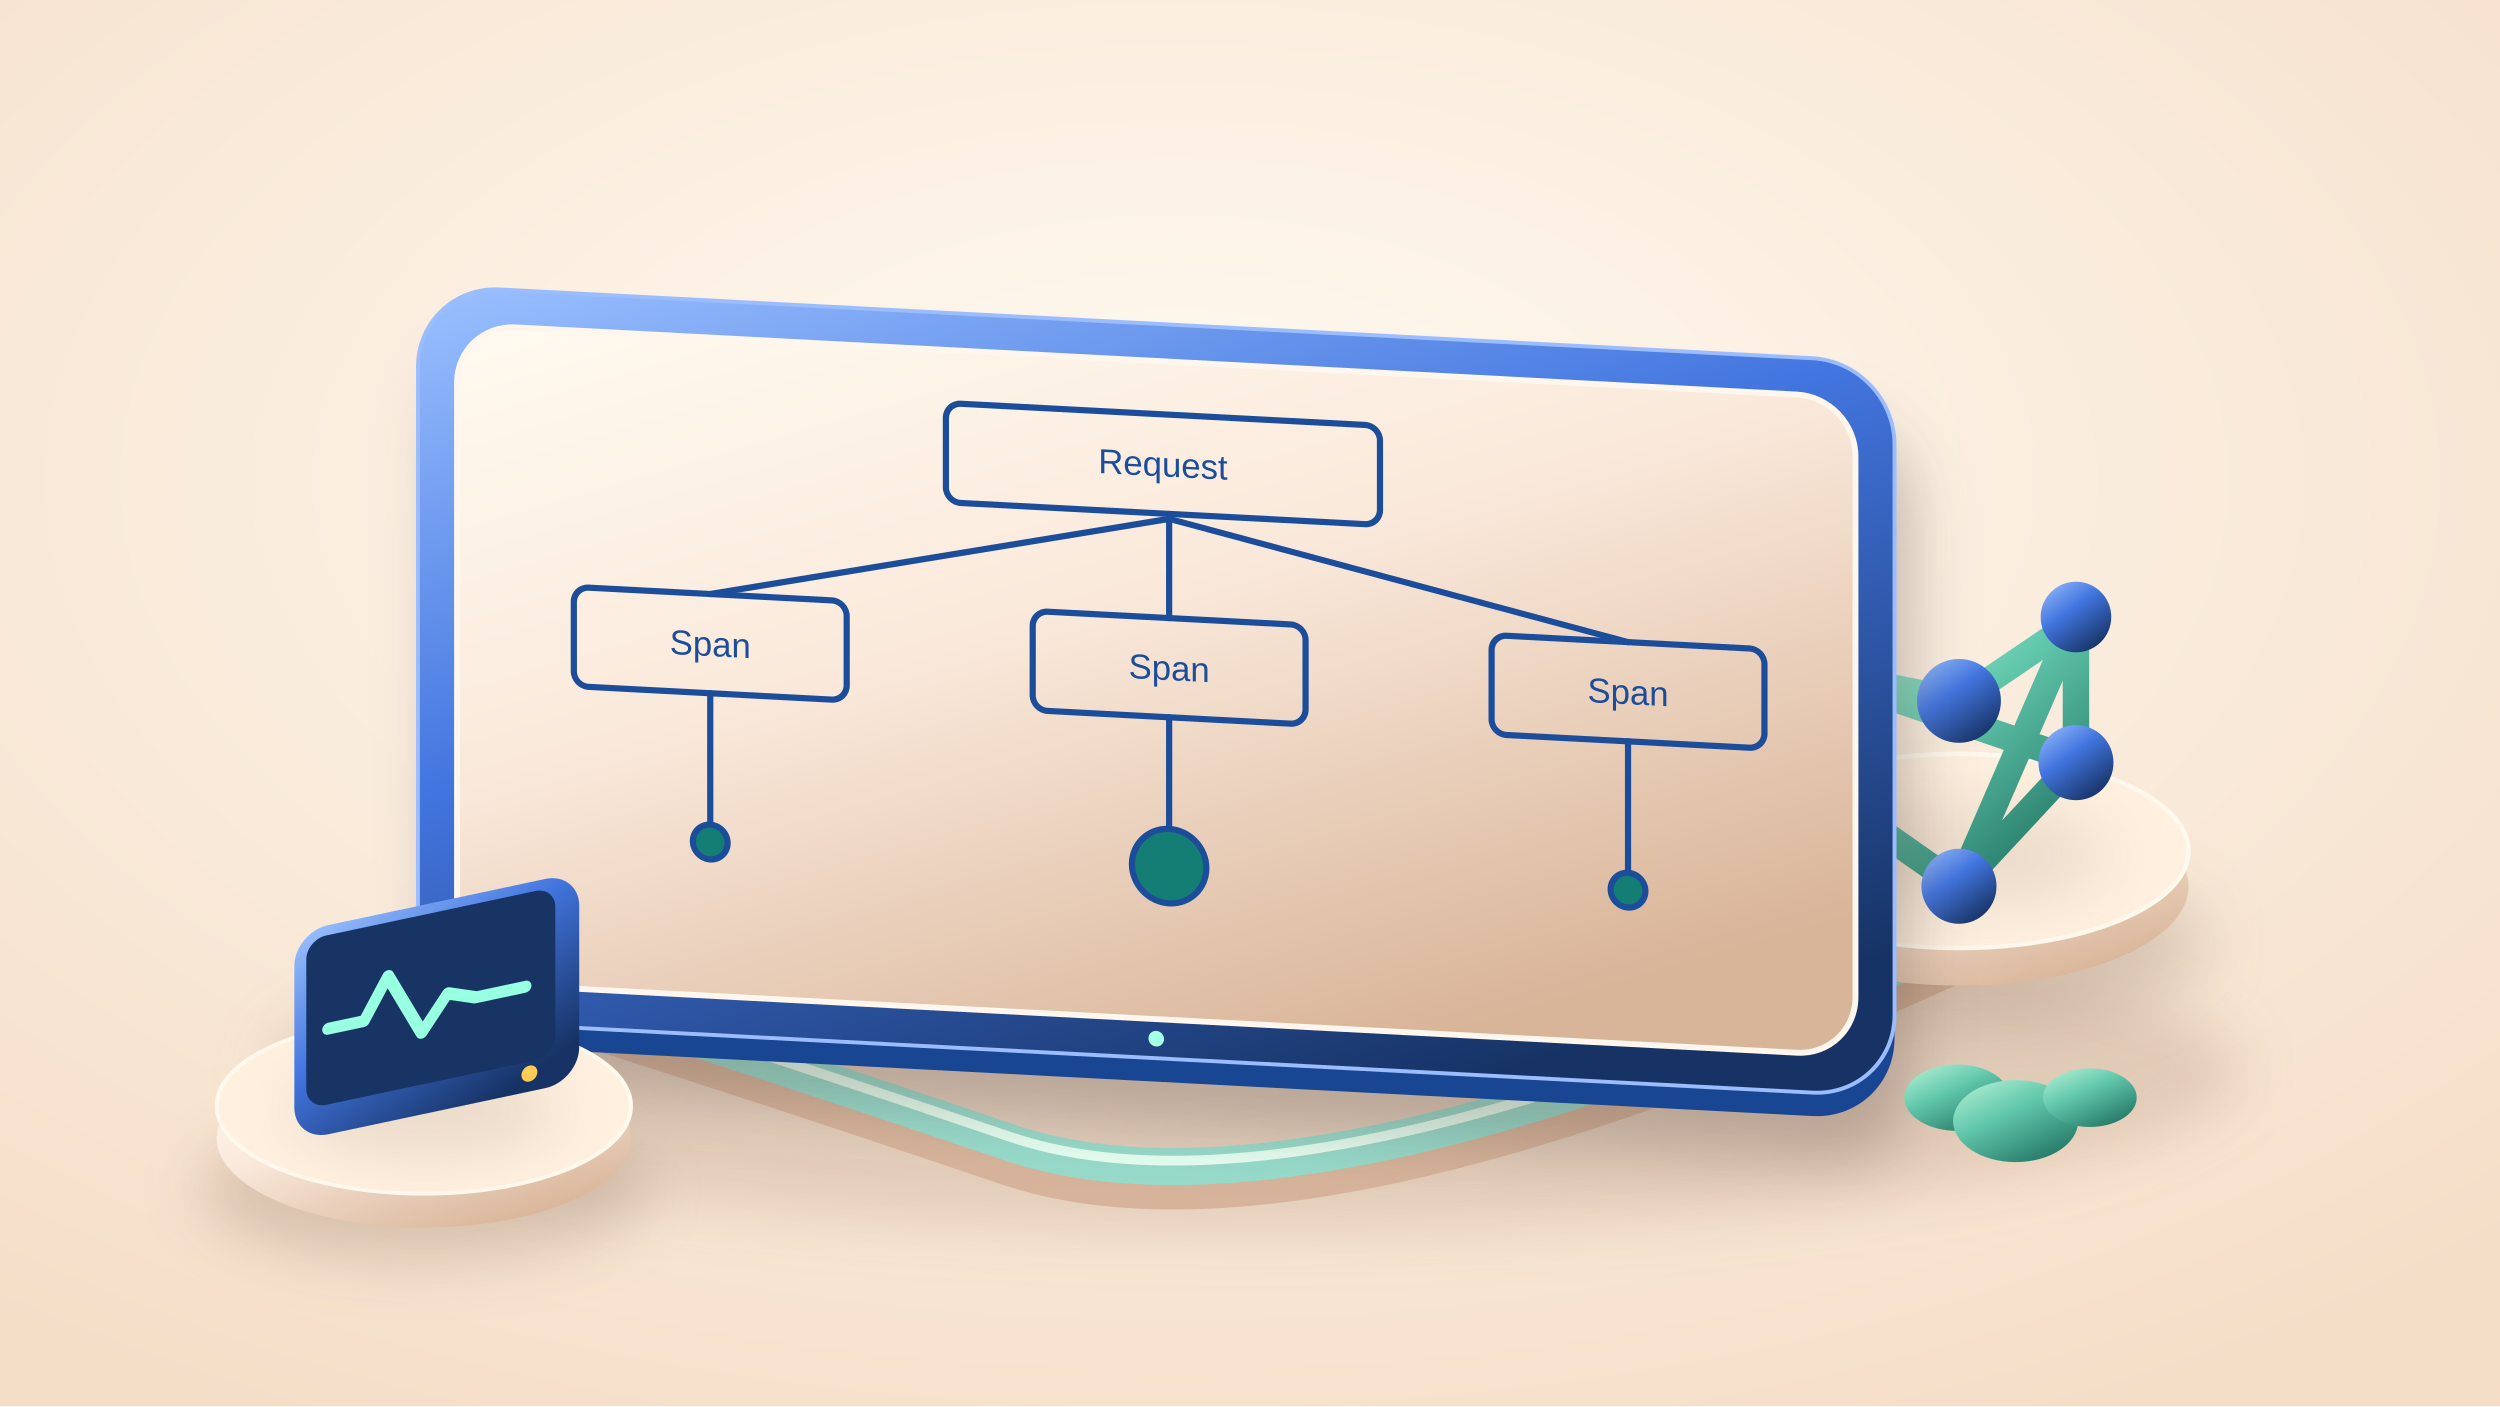
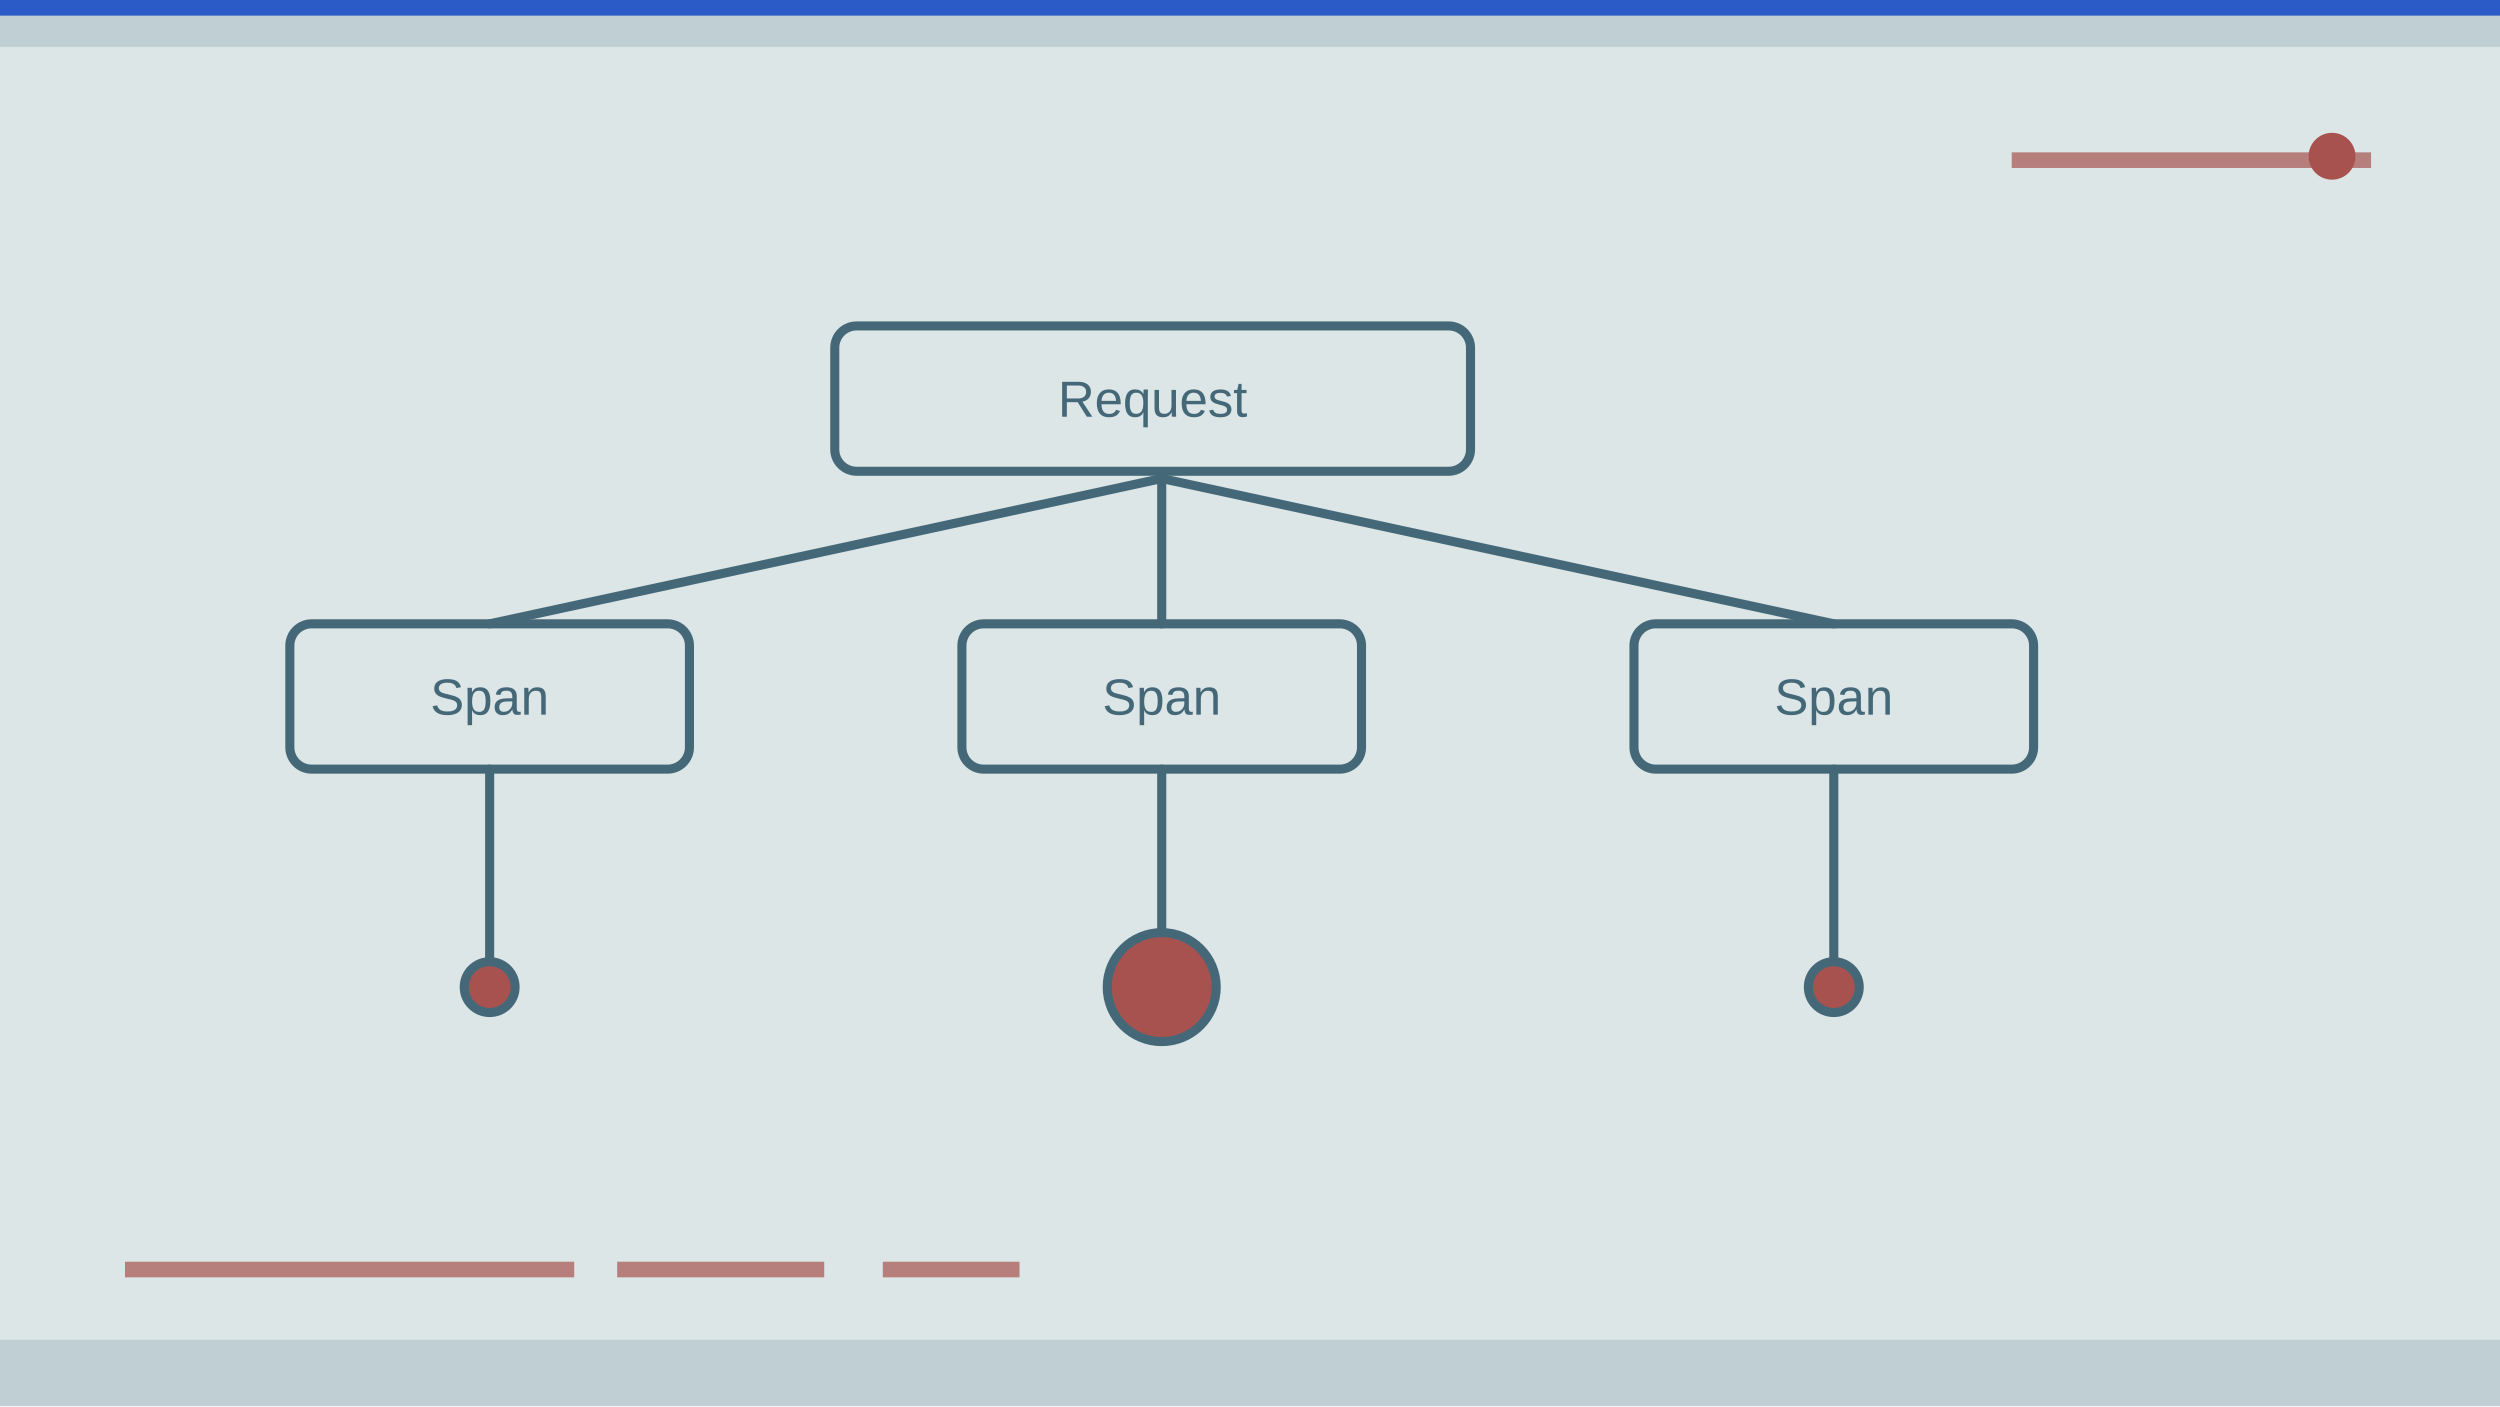
- <svg xmlns="http://www.w3.org/2000/svg" width="1280" height="720" viewBox="0 0 1280 720" preserveAspectRatio="xMidYMid slice">
+ <svg xmlns="http://www.w3.org/2000/svg" viewBox="0 0 1280 720" width="1280" height="720" role="img" aria-label="Conceptual illustration for Trace Sampling: Keeping the Traces That Matter When You Can't Keep Them All: Context, Metrics, Traces." preserveAspectRatio="xMidYMid meet" data-article-art="trace-sampling-strategies" data-art-scene="telemetry" data-composition="instrument-panel">
  <defs>
-     <linearGradient id="blue" x2="0.72" y2="1">
-       <stop stop-color="#9dc2ff" />
-       <stop offset=".46" stop-color="#4275df" />
-       <stop offset="1" stop-color="#173365" />
-     </linearGradient>
-     <linearGradient id="mint" x2="0.72" y2="1">
-       <stop stop-color="#bbf4da" />
-       <stop offset=".46" stop-color="#62c8ac" />
-       <stop offset="1" stop-color="#257968" />
-     </linearGradient>
-     <linearGradient id="gold" x2="0.72" y2="1">
-       <stop stop-color="#fff0a8" />
-       <stop offset=".46" stop-color="#ffc84d" />
-       <stop offset="1" stop-color="#b7771b" />
-     </linearGradient>
-     <linearGradient id="cream" x2="0.72" y2="1">
-       <stop stop-color="#fffaf0" />
-       <stop offset=".46" stop-color="#fae9db" />
-       <stop offset="1" stop-color="#d8b498" />
-     </linearGradient>
-     <radialGradient id="paper" cx=".47" cy=".34" r=".76">
-       <stop stop-color="#fffaf1" />
-       <stop offset="1" stop-color="#f5dec8" />
-     </radialGradient>
-     <filter id="blur" x="-.4" y="-.8" width="1.8" height="2.6">
-       <feGaussianBlur stdDeviation="15" />
-     </filter>
+     <clipPath id="cpcover-trace-sampling-strategies">
+       <rect width="1280" height="720" />
+     </clipPath>
  </defs>
-   <rect width="1280" height="720" fill="url(#paper)" />
-   <ellipse cx="642" cy="548" rx="505" ry="82" fill="#80523a" opacity=".18" filter="url(#blur)" />
-   <path d="M190 486Q361 539 517 592T1042 469" fill="none" stroke="#d6b39a" stroke-width="30" stroke-linecap="round" />
-   <path d="M190 479Q361 532 517 585T1042 462" fill="none" stroke="#97dbcb" stroke-width="19" stroke-linecap="round" />
-   <path d="M190 476Q361 529 517 582T1042 459" fill="none" stroke="#e5fff1" stroke-width="5" stroke-linecap="round" />
-   <g transform="translate(1003 421) scale(1.13)">
-     <ellipse cy="55" rx="112" ry="35" fill="#71523e" opacity=".24" filter="url(#blur)" />
-     <ellipse cy="29" rx="104" ry="45" fill="url(#cream)" />
-     <ellipse cy="13" rx="104" ry="44" fill="#fff0df" stroke="#fff9ed" stroke-width="2" />
-     <ellipse rx="68" ry="23" cy="15" fill="#7f6559" opacity=".16" filter="url(#blur)" />
-     <g fill="none" stroke="url(#mint)" stroke-width="12">
-       <path d="M0-55l53-36v63l-53 57-50-35v-59z M-50-63l103 35M53-93L0 29" />
-     </g>
-     <g fill="url(#blue)">
-       <circle cy="-55" r="19" />
-       <circle cx="53" cy="-93" r="16" />
-       <circle cx="53" cy="-27" r="17" />
-       <circle cy="29" r="17" />
-       <circle cx="-50" cy="-64" r="17" />
-       <circle cx="-50" cy="-7" r="17" />
+   <g clip-path="url(#cpcover-trace-sampling-strategies)">
+     <rect width="1280" height="720" fill="#dce6e7" />
+     <g transform="translate(0 0) scale(2)">
+       <path d="M0 0H640V12H0zM0 343H640V360H0z" fill="#456878" opacity=".19" />
+       <path d="M32 325h115m11 0h53m15 0h35M515 41h92" stroke="#a7524f" stroke-width="4" opacity=".7" />
+       <circle cx="597" cy="40" r="6" fill="#a7524f" />
+       <path d="M0 0h640v4H0z" fill="#1b4fc4" opacity=".9" />
+       <g transform="translate(37 76) scale(0.93)">
+         <g data-subject-detail="traces" stroke="#456878" stroke-width="2.5" stroke-linecap="round" stroke-linejoin="round" fill="none">
+           <rect x="190" y="8" width="175" height="40" rx="6" fill="none" />
+           <text x="277.5" y="33" fill="#456878" stroke="none" font-family="Arial,sans-serif" font-size="14" text-anchor="middle">Request</text>
+           <path d="M280 50L95 90" />
+           <rect x="40" y="90" width="110" height="40" rx="6" fill="none" />
+           <text x="95" y="115" fill="#456878" stroke="none" font-family="Arial,sans-serif" font-size="14" text-anchor="middle">Span</text>
+           <path d="M95 130L95 185" />
+           <circle cx="95" cy="190" r="7" fill="#a7524f" />
+           <path d="M280 50L280 90" />
+           <rect x="225" y="90" width="110" height="40" rx="6" fill="none" />
+           <text x="280" y="115" fill="#456878" stroke="none" font-family="Arial,sans-serif" font-size="14" text-anchor="middle">Span</text>
+           <path d="M280 130L280 185" />
+           <circle cx="280" cy="190" r="15" fill="#a7524f" />
+           <path d="M280 50L465 90" />
+           <rect x="410" y="90" width="110" height="40" rx="6" fill="none" />
+           <text x="465" y="115" fill="#456878" stroke="none" font-family="Arial,sans-serif" font-size="14" text-anchor="middle">Span</text>
+           <path d="M465 130L465 185" />
+           <circle cx="465" cy="190" r="7" fill="#a7524f" />
+         </g>
+       </g>
    </g>
  </g>
-   <g transform="translate(214 146) skewY(3)">
-     <rect x="10" y="33" width="756" height="376" rx="42" fill="#54433a" opacity=".30" filter="url(#blur)" />
-     <rect x="0" y="12" width="756" height="376" rx="42" fill="#194692" />
-     <rect width="756" height="376" rx="42" fill="url(#blue)" stroke="#9bbdff" stroke-width="2" />
-     <rect x="20" y="19" width="716" height="337" rx="30" fill="url(#cream)" stroke="#fff7ee" stroke-width="3" />
-     <g transform="translate(29 36) scale(1.27)">
-       <g data-subject-detail="traces" stroke="#1b4d9b" stroke-width="2.5" stroke-linecap="round" stroke-linejoin="round" fill="none">
-         <rect x="190" y="8" width="175" height="40" rx="6" fill="none" />
-         <text x="277.5" y="33" fill="#1b4d9b" stroke="none" font-family="Arial,sans-serif" font-size="14" text-anchor="middle">Request</text>
-         <path d="M280 50L95 90" />
-         <rect x="40" y="90" width="110" height="40" rx="6" fill="none" />
-         <text x="95" y="115" fill="#1b4d9b" stroke="none" font-family="Arial,sans-serif" font-size="14" text-anchor="middle">Span</text>
-         <path d="M95 130L95 185" />
-         <circle cx="95" cy="190" r="7" fill="#147e74" />
-         <path d="M280 50L280 90" />
-         <rect x="225" y="90" width="110" height="40" rx="6" fill="none" />
-         <text x="280" y="115" fill="#1b4d9b" stroke="none" font-family="Arial,sans-serif" font-size="14" text-anchor="middle">Span</text>
-         <path d="M280 130L280 185" />
-         <circle cx="280" cy="190" r="15" fill="#147e74" />
-         <path d="M280 50L465 90" />
-         <rect x="410" y="90" width="110" height="40" rx="6" fill="none" />
-         <text x="465" y="115" fill="#1b4d9b" stroke="none" font-family="Arial,sans-serif" font-size="14" text-anchor="middle">Span</text>
-         <path d="M465 130L465 185" />
-         <circle cx="465" cy="190" r="7" fill="#147e74" />
-       </g>
-     </g>
-     <circle cx="378" cy="366" r="4" fill="#a6ffe4" />
-   </g>
-   <g transform="translate(217 553) scale(1.02)">
-     <ellipse cy="55" rx="112" ry="35" fill="#71523e" opacity=".24" filter="url(#blur)" />
-     <ellipse cy="29" rx="104" ry="45" fill="url(#cream)" />
-     <ellipse cy="13" rx="104" ry="44" fill="#fff0df" stroke="#fff9ed" stroke-width="2" />
-     <ellipse rx="68" ry="23" cy="15" fill="#7f6559" opacity=".16" filter="url(#blur)" />
-     <g transform="skewY(-12)">
-       <rect x="-65" y="-88" width="143" height="105" rx="17" fill="url(#blue)" />
-       <rect x="-59" y="-83" width="125" height="85" rx="10" fill="#173465" />
-       <path d="M-48-36h18l12-20 17 32 13-17 14 5h25" fill="none" stroke="#99ffe1" stroke-width="6" stroke-linecap="round" stroke-linejoin="round" />
-       <circle cx="53" cy="8" r="4" fill="#ffcd56" />
-     </g>
-   </g>
-   <g fill="url(#mint)">
-     <ellipse cx="1002" cy="562" rx="27" ry="17" />
-     <ellipse cx="1032" cy="574" rx="32" ry="21" />
-     <ellipse cx="1070" cy="562" rx="24" ry="15" />
-   </g>
</svg>
